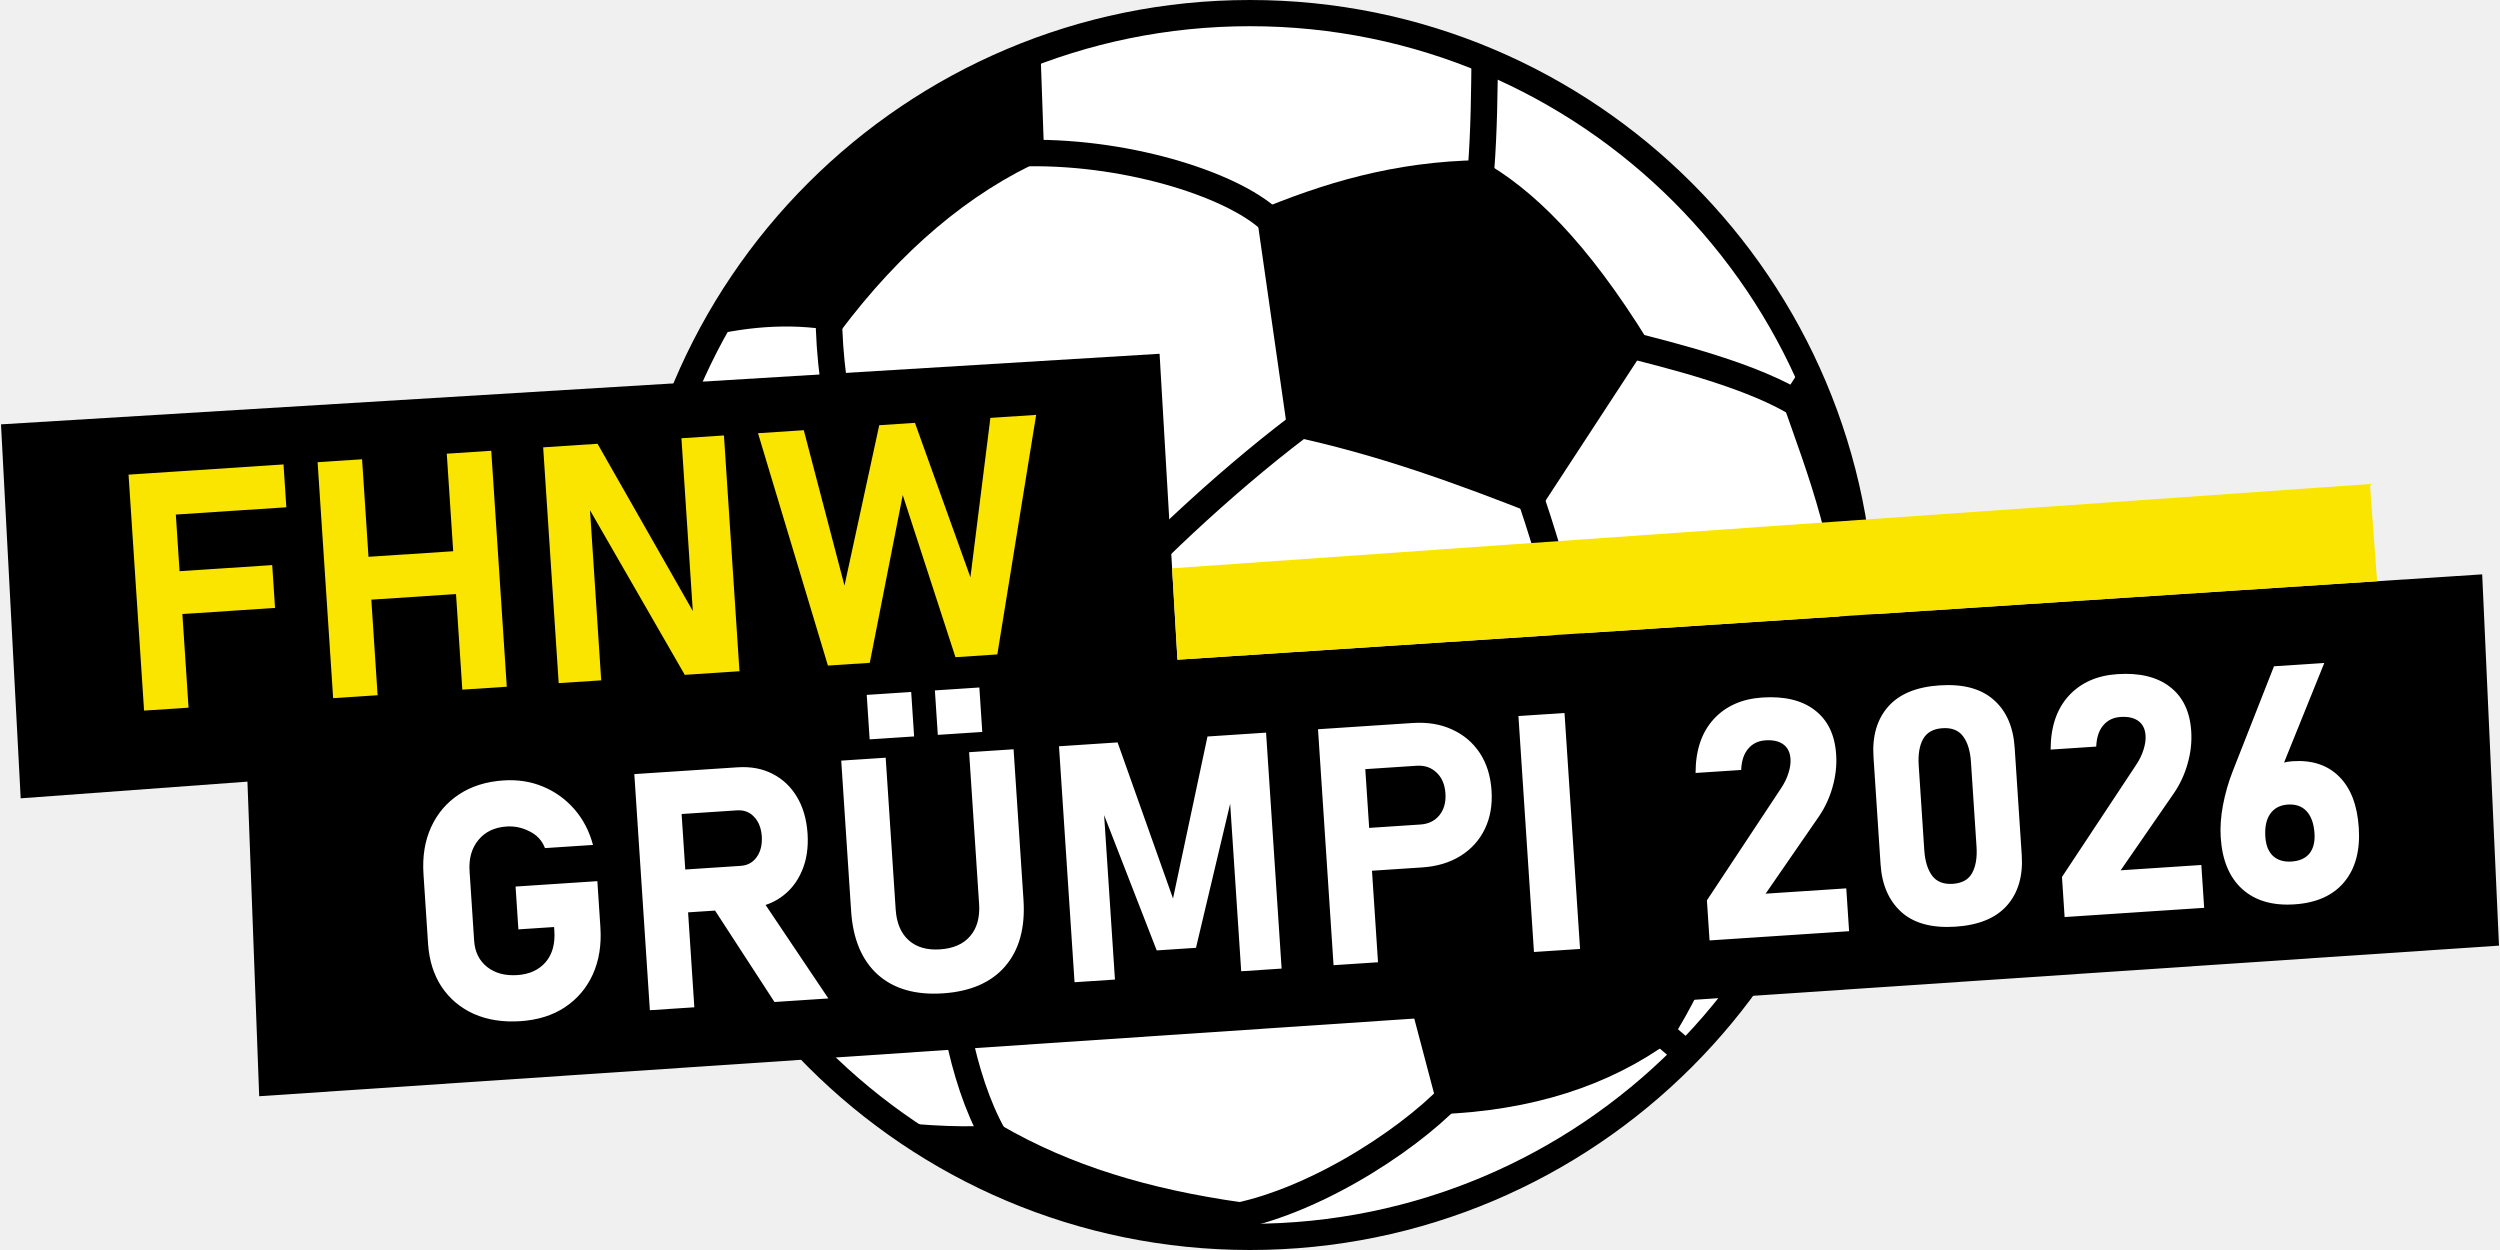
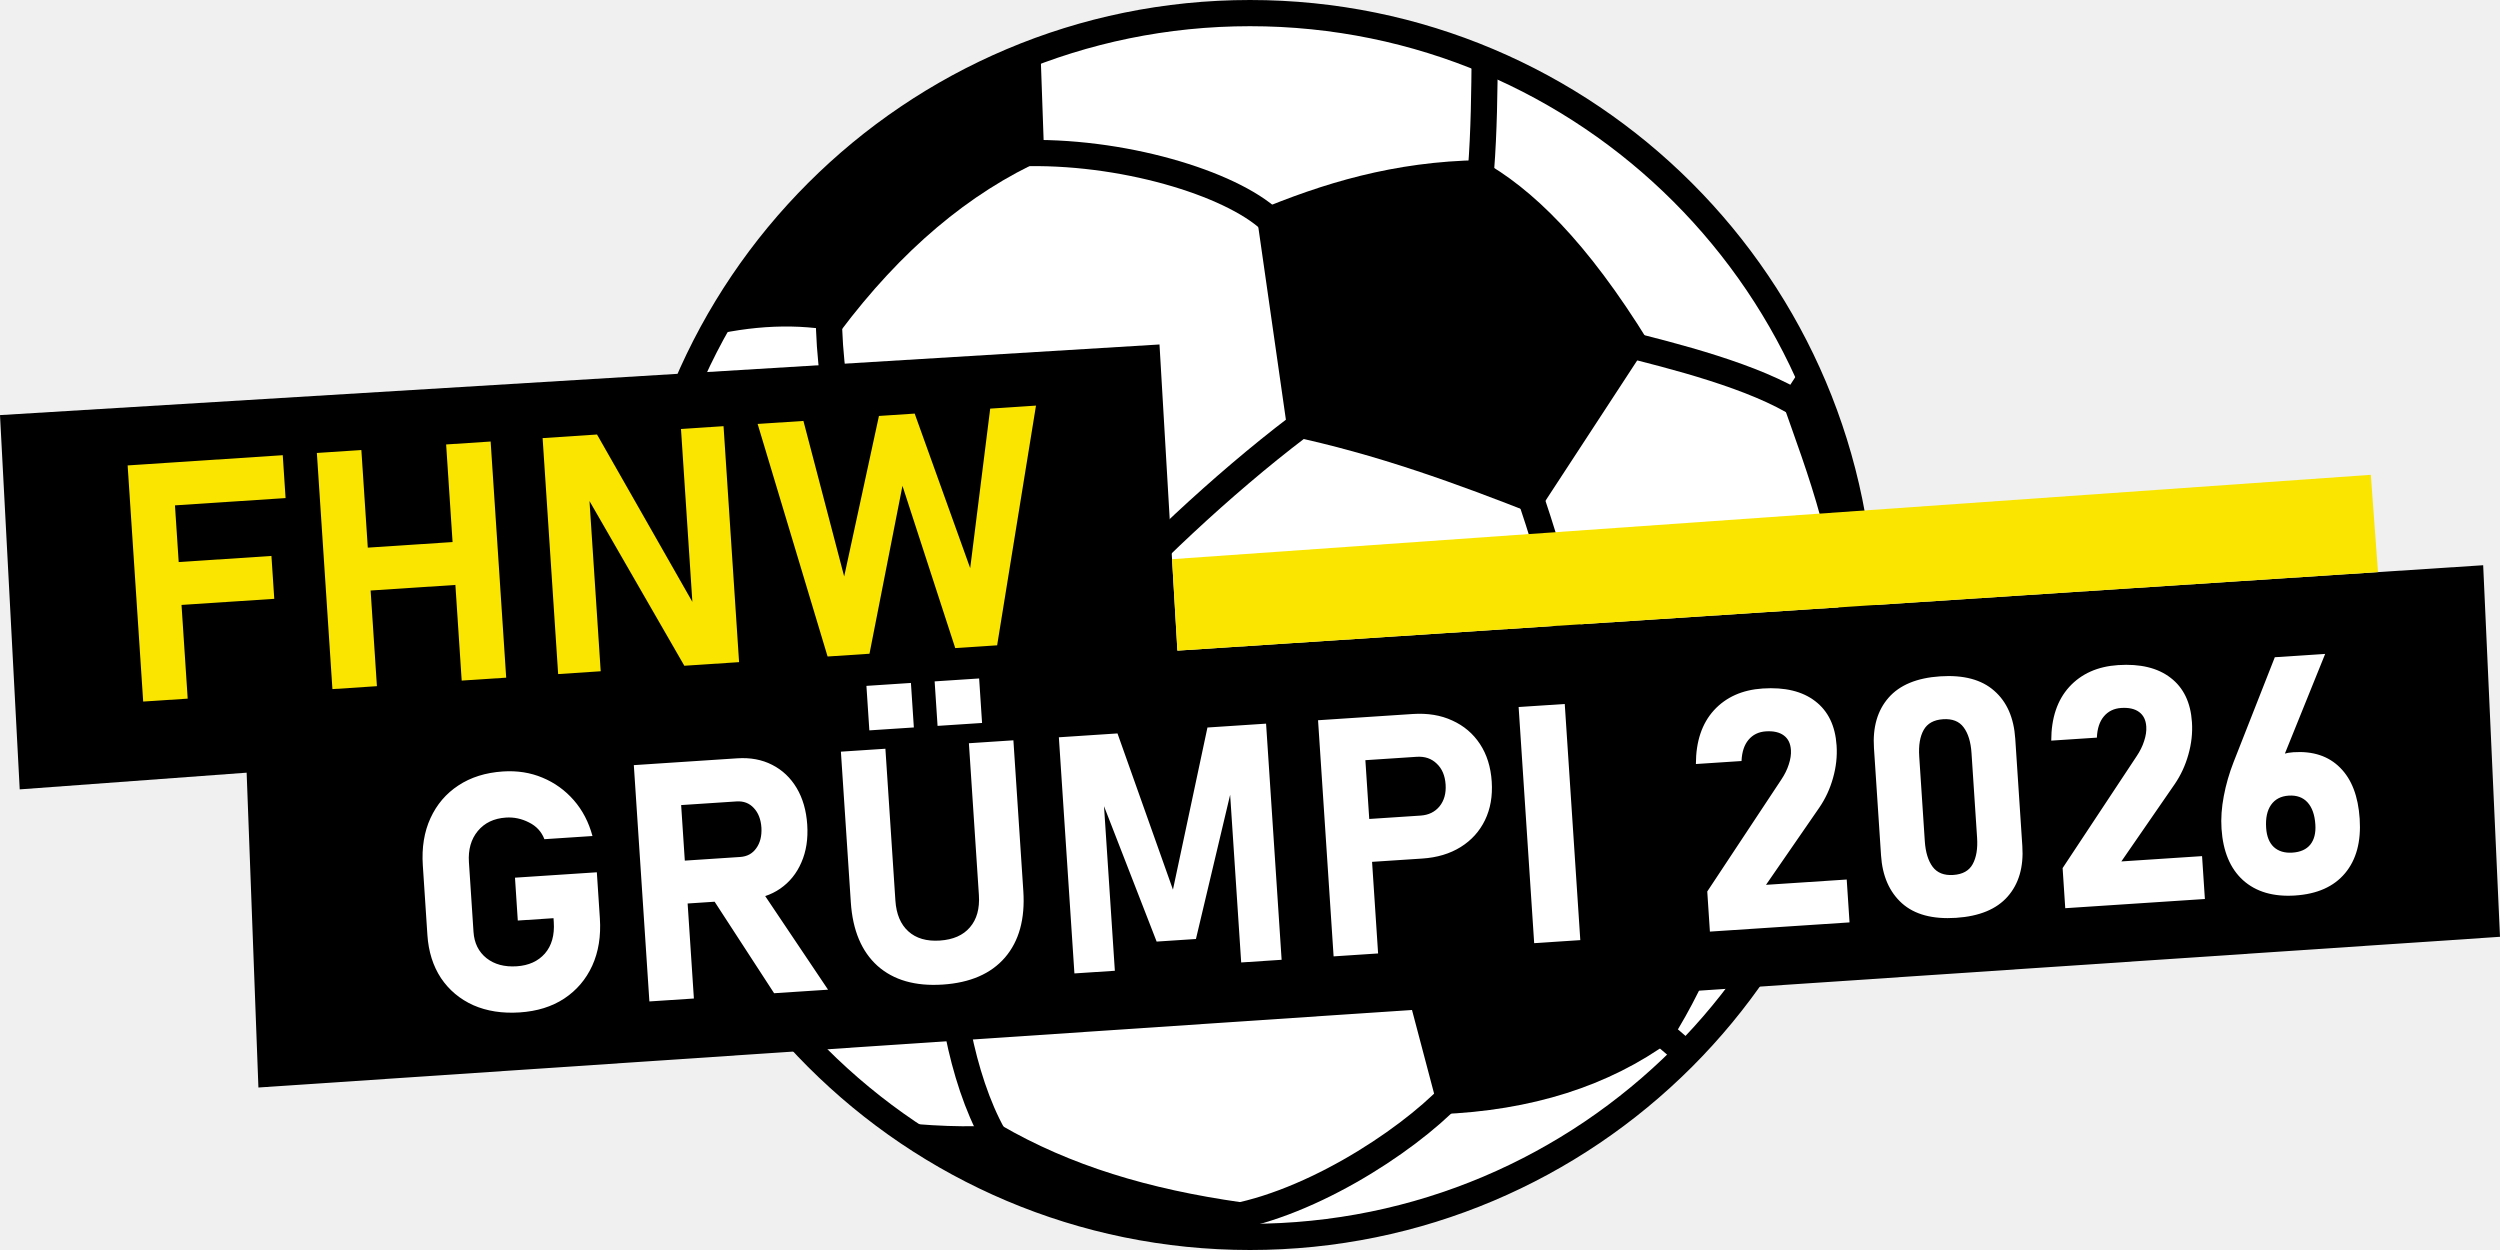
- <svg xmlns="http://www.w3.org/2000/svg" width="200" height="100" viewBox="0 0 100 100" version="1.1">
-   <g id="fussball">
-     <circle style="fill:#ffffff;stroke:#000000;stroke-width:2.096" cx="50" cy="50" r="48.952" />
-     <path style="fill:#000000;stroke:none" d="m 19.994,44.487 c 6.062,0.852 11.933,2.534 17.759,4.41 l 4.827,20.56 -16.508,7.39 c -5.07,-3.813 -10.059,-7.805 -13.26,-15.822 1.197,-6.159 3.065,-11.956 7.181,-16.537 z" />
-     <path style="fill:#000000;stroke:none" d="m 50.483,16.898 c 5.319,-2.223 11.002,-3.984 17.994,-4.088 4.08,2.253 8.466,6.498 13.443,14.58 L 72.898,41.194 C 66.576,38.702 60.152,36.343 53.054,34.849 Z" />
-     <path style="fill:#000000;stroke:none" d="m 61.587,75.603 c 5.962,-4.033 11.129,-8.701 15.502,-14.005 l 12.694,5.31 c -0.846,5.771 -2.883,11.224 -6.112,16.359 -4.977,3.625 -11.147,5.582 -18.508,5.87 z" />
-     <path style="fill:#000000;stroke:none" d="M 6.231,26.996 C 12.074,15.981 21.069,8.146 33.218,3.489 l 0.325,9.237 c -6.012,2.697 -11.462,7.304 -16.35,13.822 -3.373,-0.693 -7.027,-0.544 -10.962,0.448 z" />
-     <path style="fill:#000000;stroke:none" d="m 92.496,31.9 2.108,-3.238 c 3.729,7.928 5.303,16.18 4.723,24.757 l -1.9,-0.407 c -0.338,-9.034 -2.755,-14.889 -4.93,-21.112 z" />
-     <path style="fill:#000000;stroke:none" d="m 30.024,89.985 c 5.632,3.278 11.9,5.145 19.281,6.198 l 0.695,3.263 c -11.467,-0.333 -21.61,-3.816 -29.546,-9.798 3.954,0.457 7.144,0.57 9.57,0.337 z" />
-     <path style="fill:none;stroke:#000000;stroke-width:2.117" d="m 31.478,12.263 c 8.228,-0.299 16.962,2.397 20.143,5.352" />
-     <path style="fill:none;stroke:#000000;stroke-width:2.117" d="m 16.309,25.127 c -0.02,6.536 2.135,15.033 4.022,20.456" />
-     <path style="fill:none;stroke:#000000;stroke-width:2.117" d="M 37.079,49.698 C 41.226,44.936 47.759,38.778 53.812,34.175" />
-     <path style="fill:none;stroke:#000000;stroke-width:2.117" d="M 13.409,61.025 C 8.608,61.663 4.323,61.587 1.747,60.795" />
-     <path style="fill:none;stroke:#000000;stroke-width:2.117" d="m 25.946,75.583 c -0.113,4.538 1.278,11.859 4.025,16.079" />
-     <path style="fill:none;stroke:#000000;stroke-width:2.117" d="m 41.686,69.1 c 5.303,3.082 13.366,5.845 20.735,6.861" />
-     <path style="fill:none;stroke:#000000;stroke-width:2.117" d="M 47.398,97.553 C 54.273,96.714 62.419,91.446 66.116,87.588" />
-     <path style="fill:none;stroke:#000000;stroke-width:2.117" d="m 83.134,82.79 2.153,1.847" />
-     <path style="fill:none;stroke:#000000;stroke-width:2.117" d="m 87.842,68.295 c 4.613,-4.208 8.92,-10.33 10.683,-16.438" />
-     <path style="fill:none;stroke:#000000;stroke-width:2.117" d="m 72.586,40.226 c 2.52,7.509 4.213,15.018 4.827,22.527" />
-     <path style="fill:none;stroke:#000000;stroke-width:2.117" d="m 79.577,27.401 c 4.261,1.058 10.853,2.708 14.555,5.109" />
-     <path style="fill:none;stroke:#000000;stroke-width:2.117" d="m 68.477,13.653 c 0.249,-3.205 0.274,-6.298 0.303,-9.394" />
+ <svg xmlns="http://www.w3.org/2000/svg" width="200" height="100" viewBox="0 0 200 100" version="1.1">
+   <g>
+     <circle style="fill:#ffffff;stroke:#000000;stroke-width:2.096" cx="100" cy="50" r="48.952" />
+     <path style="fill:#000000;stroke:none" d="m 69.994,44.487 c 6.062,0.852 11.933,2.534 17.759,4.41 l 4.827,20.56 -16.508,7.39 c -5.07,-3.813 -10.059,-7.805 -13.26,-15.822 1.197,-6.159 3.065,-11.956 7.181,-16.537 z" />
+     <path style="fill:#000000;stroke:none" d="m 100.483,16.898 c 5.319,-2.223 11.002,-3.984 17.994,-4.088 4.08,2.253 8.466,6.498 13.443,14.58 l -9.022,13.803 c -6.322,-2.491 -12.746,-4.851 -19.844,-6.344 z" />
+     <path style="fill:#000000;stroke:none" d="m 111.587,75.603 c 5.962,-4.033 11.129,-8.701 15.502,-14.005 l 12.694,5.31 c -0.846,5.771 -2.883,11.224 -6.112,16.359 -4.977,3.625 -11.147,5.582 -18.508,5.87 z" />
+     <path style="fill:#000000;stroke:none" d="M 56.231,26.996 C 62.074,15.981 71.069,8.146 83.218,3.489 l 0.325,9.237 c -6.012,2.697 -11.462,7.304 -16.35,13.822 -3.373,-0.693 -7.027,-0.544 -10.962,0.448 z" />
+     <path style="fill:#000000;stroke:none" d="m 142.496,31.9 2.108,-3.238 c 3.729,7.928 5.303,16.18 4.723,24.757 l -1.901,-0.407 c -0.338,-9.034 -2.755,-14.889 -4.93,-21.112 z" />
+     <path style="fill:#000000;stroke:none" d="m 80.024,89.985 c 5.632,3.278 11.9,5.145 19.281,6.198 l 0.695,3.263 C 88.533,99.112 78.39,95.63 70.454,89.647 c 3.954,0.457 7.144,0.57 9.57,0.337 z" />
+     <path style="fill:none;stroke:#000000;stroke-width:2.096" d="m 81.478,12.263 c 8.228,-0.299 16.962,2.397 20.143,5.352" />
+     <path style="fill:none;stroke:#000000;stroke-width:2.096" d="m 66.309,25.127 c -0.02,6.536 2.135,15.033 4.022,20.456" />
+     <path style="fill:none;stroke:#000000;stroke-width:2.096" d="M 87.079,49.698 C 91.226,44.936 97.759,38.778 103.812,34.175" />
+     <path style="fill:none;stroke:#000000;stroke-width:2.096" d="m 63.409,61.025 c -4.801,0.639 -9.085,0.562 -11.662,-0.229" />
+     <path style="fill:none;stroke:#000000;stroke-width:2.096" d="m 75.946,75.583 c -0.113,4.538 1.278,11.859 4.025,16.079" />
+     <path style="fill:none;stroke:#000000;stroke-width:2.096" d="m 91.686,69.1 c 5.303,3.082 13.366,5.845 20.735,6.861" />
+     <path style="fill:none;stroke:#000000;stroke-width:2.096" d="m 97.398,97.553 c 6.875,-0.839 15.021,-6.107 18.718,-9.966" />
+     <path style="fill:none;stroke:#000000;stroke-width:2.096" d="m 133.134,82.79 2.153,1.847" />
+     <path style="fill:none;stroke:#000000;stroke-width:2.096" d="m 137.842,68.295 c 4.613,-4.208 8.92,-10.33 10.683,-16.438" />
+     <path style="fill:none;stroke:#000000;stroke-width:2.096" d="m 122.586,40.226 c 2.52,7.509 4.213,15.018 4.827,22.527" />
+     <path style="fill:none;stroke:#000000;stroke-width:2.096" d="m 129.577,27.401 c 4.261,1.058 10.853,2.708 14.555,5.109" />
+     <path style="fill:none;stroke:#000000;stroke-width:2.096" d="m 118.477,13.653 c 0.249,-3.205 0.274,-6.298 0.303,-9.394" />
+     <path style="fill:#000000;stroke:none" d="M 200,74.943 20.673,87.001 19.731,61.814 1.577,63.15 0,33.208 92.76,27.558 94.192,52.05 198.654,45.218" />
+     <path style="fill:#f9e500;stroke:none" d="m 93.764,44.734 95.901,-6.749 0.575,7.783 -96.048,6.282 z" />
+     <path style="fill:#f9e500;stroke:none" d="m 11.455,56.125 -1.244,-18.891 3.56,-0.234 1.244,18.891 z m 0.806,-7.582 -0.226,-3.43 9.68,-0.637 0.226,3.43 z m -0.524,-7.965 -0.226,-3.43 11.109,-0.732 0.226,3.43 z m 25.198,13.869 -1.244,-18.891 3.56,-0.234 1.244,18.891 z m -10.342,0.681 -1.244,-18.891 3.56,-0.234 1.244,18.891 z m 1.146,-7.761 -0.226,-3.43 11.005,-0.725 0.226,3.43 z m 16.913,6.559 -1.243,-18.878 4.353,-0.287 7.982,14.011 -0.29,0.358 -0.975,-14.812 3.404,-0.224 1.243,18.878 -4.379,0.288 -7.942,-13.792 0.29,-0.358 0.961,14.591 z M 67.534,46.116 70.316,33.276 73.174,33.087 77.616,45.452 79.216,32.69 82.879,32.448 79.771,51.626 76.419,51.847 72.197,38.867 69.559,52.299 66.207,52.52 60.61,33.915 64.274,33.674 Z" />
+     <path style="fill:#ffffff;stroke:none" d="m 41.199,70.214 6.548,-0.431 0.243,3.69 q 0.14,2.131 -0.612,3.785 -0.753,1.642 -2.241,2.627 -1.476,0.971 -3.555,1.108 -2.092,0.138 -3.718,-0.577 -1.614,-0.729 -2.583,-2.166 -0.957,-1.451 -1.089,-3.452 l -0.367,-5.574 q -0.14,-2.131 0.613,-3.772 0.753,-1.642 2.229,-2.613 1.488,-0.985 3.567,-1.122 1.715,-0.113 3.164,0.496 1.462,0.608 2.507,1.805 1.044,1.197 1.493,2.864 v 0 l -3.846,0.253 v 0 q -0.347,-0.904 -1.237,-1.341 -0.878,-0.451 -1.839,-0.388 -1.442,0.095 -2.252,1.075 -0.81,0.98 -0.71,2.5 l 0.367,5.574 q 0.088,1.338 1.039,2.098 0.95,0.747 2.418,0.65 1.442,-0.095 2.255,-1.023 0.812,-0.941 0.709,-2.513 l -0.021,-0.312 -2.858,0.188 z m 11.668,2.207 -0.226,-3.43 6.574,-0.433 q 0.832,-0.055 1.285,-0.698 0.467,-0.644 0.414,-1.645 v 0 Q 60.848,65.214 60.301,64.637 59.767,64.059 58.923,64.114 l -6.574,0.433 -0.226,-3.43 6.86,-0.452 q 1.572,-0.104 2.788,0.521 1.229,0.624 1.962,1.854 0.733,1.231 0.846,2.933 v 0 q 0.112,1.702 -0.467,3.019 -0.566,1.316 -1.689,2.095 -1.123,0.779 -2.695,0.882 z m -0.916,7.694 -1.245,-18.904 3.56,-0.234 1.245,18.904 z m 9.978,-0.657 -5.125,-7.883 3.768,-0.848 5.672,8.448 z m 13.486,-0.692 q -3.287,0.216 -5.214,-1.497 -1.914,-1.727 -2.135,-5.079 l -0.794,-12.057 3.56,-0.234 0.8,12.148 q 0.107,1.624 1.037,2.463 0.93,0.839 2.515,0.735 1.598,-0.105 2.41,-1.059 0.824,-0.955 0.718,-2.579 l -0.8,-12.148 3.56,-0.234 0.794,12.057 q 0.221,3.352 -1.464,5.316 -1.685,1.951 -4.985,2.168 z m -0.41,-20.695 -0.234,-3.56 3.56,-0.234 0.234,3.56 z m -5.457,0.359 -0.234,-3.56 3.56,-0.234 0.234,3.56 z m 24.288,12.741 2.76,-12.97 4.69,-0.309 1.244,18.891 -3.235,0.213 -0.966,-14.669 0.185,0.823 -2.839,11.97 -3.144,0.207 -4.367,-11.235 0.058,-1.1 0.966,14.669 -3.235,0.213 -1.244,-18.891 4.69,-0.309 z m 13.994,-2.096 -0.226,-3.43 6.042,-0.398 q 0.961,-0.063 1.517,-0.739 0.555,-0.689 0.486,-1.741 v 0 q -0.071,-1.078 -0.711,-1.676 -0.627,-0.611 -1.602,-0.547 l -6.042,0.398 -0.226,-3.43 5.951,-0.392 q 1.793,-0.118 3.166,0.522 1.385,0.626 2.211,1.877 0.826,1.25 0.942,3.005 v 0 q 0.115,1.741 -0.54,3.089 -0.655,1.348 -1.946,2.151 -1.291,0.803 -3.071,0.92 z m -1.142,7.435 -1.244,-18.891 3.56,-0.234 1.244,18.891 z m 18.492,-20.191 1.244,18.891 -3.69,0.243 -1.244,-18.891 z m 11.612,18.209 -0.211,-3.209 5.922,-8.95 q 0.404,-0.601 0.599,-1.214 0.207,-0.627 0.172,-1.147 l -0.002,-0.026 q -0.051,-0.767 -0.572,-1.15 -0.521,-0.383 -1.431,-0.323 -0.871,0.057 -1.391,0.679 -0.508,0.608 -0.555,1.681 l 8.4e-4,0.013 -3.651,0.24 -8.4e-4,-0.013 q 0.005,-2.701 1.44,-4.284 1.449,-1.583 3.904,-1.745 2.663,-0.175 4.203,1.015 1.553,1.19 1.708,3.541 l 8.5e-4,0.013 q 0.085,1.286 -0.286,2.59 -0.359,1.289 -1.097,2.369 l -4.265,6.179 6.457,-0.425 0.226,3.43 z m 19.697,-1.101 q -2.819,0.186 -4.331,-1.163 -1.512,-1.362 -1.675,-3.831 l -0.566,-8.588 q -0.165,-2.508 1.17,-4.031 1.335,-1.523 4.129,-1.707 2.806,-0.185 4.317,1.151 1.522,1.322 1.688,3.843 l 0.566,8.588 q 0.165,2.508 -1.17,4.031 -1.335,1.523 -4.129,1.707 z m -0.226,-3.43 q 1.117,-0.074 1.548,-0.859 0.443,-0.799 0.356,-2.124 l -0.446,-6.769 q -0.088,-1.338 -0.631,-2.059 -0.53,-0.722 -1.648,-0.648 -1.104,0.073 -1.548,0.859 -0.444,0.786 -0.356,2.124 l 0.446,6.769 q 0.087,1.325 0.631,2.059 0.543,0.721 1.648,0.648 z m 8.957,2.659 -0.211,-3.209 5.922,-8.95 q 0.404,-0.601 0.599,-1.214 0.207,-0.627 0.172,-1.147 l -0.002,-0.026 q -0.051,-0.767 -0.572,-1.15 -0.521,-0.383 -1.431,-0.323 -0.871,0.057 -1.391,0.679 -0.508,0.608 -0.555,1.681 l 8.4e-4,0.013 -3.651,0.24 -8.5e-4,-0.013 q 0.005,-2.701 1.44,-4.284 1.449,-1.583 3.904,-1.745 2.663,-0.175 4.203,1.015 1.553,1.19 1.708,3.541 l 8.4e-4,0.013 q 0.085,1.286 -0.286,2.59 -0.359,1.289 -1.097,2.369 l -4.265,6.179 6.457,-0.425 0.226,3.43 z M 183.619,71.64 q -2.625,0.173 -4.178,-1.225 -1.541,-1.399 -1.719,-4.115 l -8.5e-4,-0.013 q -0.08,-1.221 0.181,-2.596 0.261,-1.387 0.786,-2.727 l 3.297,-8.386 4.028,-0.265 -3.927,9.719 -0.927,-0.409 q 0.591,-1.331 2.319,-1.445 2.352,-0.155 3.736,1.242 1.383,1.383 1.56,4.073 l 8.5e-4,0.013 q 0.181,2.741 -1.175,4.357 -1.343,1.602 -3.98,1.776 z m -0.226,-3.43 q 0.961,-0.063 1.432,-0.642 0.47,-0.592 0.403,-1.605 l -8.4e-4,-0.013 q -0.076,-1.156 -0.625,-1.76 -0.549,-0.603 -1.51,-0.54 -0.935,0.062 -1.412,0.745 -0.465,0.67 -0.389,1.826 l 8.5e-4,0.013 q 0.067,1.013 0.609,1.526 0.556,0.511 1.491,0.45 z" />
  </g>
-   <path style="fill:#000000;stroke:none" d="M 149.92,75.65 -29.264,87.698 -30.205,62.531 -48.345,63.866 -49.92,33.948 42.766,28.302 44.197,52.775 148.575,45.948" />
-   <path style="fill:#f9e500;stroke:none" d="m 43.769,45.464 95.824,-6.743 0.574,7.777 -95.971,6.277 z" />
-   <path style="fill:#f9e500;stroke:none" d="m -38.474,56.847 -1.243,-18.876 3.557,-0.234 1.243,18.876 z m 0.805,-7.576 -0.226,-3.427 9.672,-0.637 0.226,3.427 z m -0.524,-7.958 -0.226,-3.427 11.1,-0.731 0.226,3.427 z m 25.178,13.858 -1.243,-18.876 3.557,-0.234 1.243,18.876 z m -10.334,0.681 -1.243,-18.876 3.557,-0.234 1.243,18.876 z m 1.145,-7.755 -0.226,-3.427 10.996,-0.724 0.226,3.427 z m 16.899,6.554 -1.242,-18.863 4.349,-0.286 7.976,14 -0.289,0.358 -0.975,-14.8 3.401,-0.224 1.242,18.863 -4.375,0.288 -7.935,-13.781 0.289,-0.358 0.96,14.579 z m 22.864,-7.803 2.78,-12.831 2.856,-0.188 4.438,12.355 1.598,-12.753 3.661,-0.241 -3.106,19.163 -3.349,0.221 -4.218,-12.969 -2.637,13.421 -3.349,0.221 -5.592,-18.59 3.661,-0.241 z" />
-   <path style="fill:#ffffff;stroke:none" d="m -8.754,70.924 6.543,-0.431 0.243,3.687 q 0.14,2.129 -0.611,3.782 -0.753,1.64 -2.239,2.625 -1.475,0.971 -3.552,1.107 -2.09,0.138 -3.715,-0.577 -1.613,-0.728 -2.581,-2.164 -0.956,-1.45 -1.088,-3.449 l -0.367,-5.569 q -0.14,-2.129 0.612,-3.769 0.753,-1.64 2.227,-2.611 1.487,-0.985 3.564,-1.121 1.714,-0.113 3.162,0.496 1.461,0.608 2.505,1.804 1.044,1.196 1.492,2.861 v 0 l -3.843,0.253 v 0 q -0.346,-0.903 -1.236,-1.34 -0.877,-0.451 -1.838,-0.387 -1.441,0.095 -2.25,1.074 -0.809,0.979 -0.709,2.498 l 0.367,5.569 q 0.088,1.337 1.038,2.096 0.949,0.746 2.416,0.649 1.441,-0.095 2.254,-1.022 0.812,-0.94 0.708,-2.511 l -0.021,-0.312 -2.856,0.188 z M 2.904,73.129 2.679,69.702 9.248,69.269 q 0.831,-0.055 1.284,-0.697 0.466,-0.644 0.413,-1.644 v 0 Q 10.879,65.928 10.333,65.352 9.799,64.774 8.955,64.829 l -6.569,0.433 -0.226,-3.427 6.855,-0.451 q 1.571,-0.103 2.785,0.521 1.228,0.623 1.96,1.853 0.733,1.23 0.845,2.93 v 0 q 0.112,1.701 -0.466,3.017 -0.565,1.315 -1.688,2.093 -1.122,0.778 -2.693,0.881 z M 1.989,80.817 0.746,61.928 4.303,61.694 5.547,80.583 Z m 9.97,-0.657 -5.121,-7.877 3.764,-0.848 5.667,8.441 z m 13.476,-0.692 q -3.285,0.216 -5.21,-1.495 -1.913,-1.726 -2.134,-5.075 l -0.793,-12.048 3.557,-0.234 0.799,12.138 q 0.107,1.623 1.036,2.461 0.929,0.839 2.513,0.734 1.597,-0.105 2.408,-1.058 0.824,-0.954 0.717,-2.577 l -0.799,-12.138 3.557,-0.234 0.793,12.048 q 0.221,3.349 -1.463,5.312 -1.684,1.949 -4.982,2.166 z m -0.41,-20.678 -0.234,-3.557 3.557,-0.234 0.234,3.557 z m -5.453,0.359 -0.234,-3.557 3.557,-0.234 0.234,3.557 z m 24.269,12.731 2.758,-12.96 4.687,-0.309 1.243,18.876 -3.233,0.213 -0.965,-14.657 0.185,0.822 -2.837,11.961 -3.142,0.207 -4.364,-11.226 0.058,-1.099 0.965,14.657 -3.233,0.213 -1.243,-18.876 4.687,-0.309 z m 13.983,-2.094 -0.226,-3.427 6.037,-0.398 q 0.961,-0.063 1.516,-0.739 0.554,-0.688 0.485,-1.74 v 0 q -0.071,-1.078 -0.71,-1.674 -0.627,-0.611 -1.601,-0.547 l -6.037,0.398 -0.226,-3.427 5.946,-0.392 q 1.792,-0.118 3.164,0.522 1.384,0.626 2.21,1.875 0.825,1.249 0.941,3.002 v 0 q 0.115,1.74 -0.54,3.087 -0.655,1.347 -1.945,2.149 -1.29,0.802 -3.069,0.919 z M 56.684,77.215 55.441,58.339 58.998,58.105 60.241,76.981 Z M 75.161,57.04 76.404,75.917 72.717,76.159 71.474,57.283 Z m 11.603,18.194 -0.211,-3.207 5.917,-8.943 q 0.404,-0.6 0.598,-1.213 0.206,-0.626 0.172,-1.146 l -0.002,-0.026 q -0.05,-0.766 -0.571,-1.149 -0.521,-0.383 -1.429,-0.323 -0.87,0.057 -1.39,0.678 -0.508,0.607 -0.554,1.679 l 8.44e-4,0.013 -3.648,0.24 -8.44e-4,-0.013 q 0.005,-2.699 1.439,-4.28 1.447,-1.582 3.901,-1.743 2.661,-0.175 4.2,1.014 1.552,1.189 1.706,3.538 l 8.44e-4,0.013 q 0.085,1.285 -0.286,2.587 -0.358,1.288 -1.096,2.367 l -4.261,6.174 6.452,-0.425 0.226,3.427 z m 19.681,-1.1 q -2.817,0.186 -4.327,-1.162 -1.511,-1.361 -1.673,-3.827 L 99.88,60.563 q -0.165,-2.506 1.169,-4.028 1.334,-1.522 4.125,-1.706 2.804,-0.185 4.313,1.15 1.521,1.321 1.687,3.84 l 0.565,8.581 q 0.165,2.506 -1.169,4.028 -1.334,1.522 -4.125,1.706 z m -0.226,-3.427 q 1.116,-0.074 1.547,-0.858 0.443,-0.798 0.356,-2.123 l -0.445,-6.764 q -0.088,-1.337 -0.631,-2.058 -0.53,-0.721 -1.646,-0.648 -1.103,0.073 -1.547,0.858 -0.444,0.785 -0.356,2.123 l 0.445,6.764 q 0.087,1.324 0.631,2.058 0.543,0.72 1.646,0.648 z m 8.95,2.657 -0.211,-3.207 5.917,-8.943 q 0.404,-0.6 0.598,-1.213 0.206,-0.626 0.172,-1.146 l -0.002,-0.026 q -0.05,-0.766 -0.571,-1.149 -0.521,-0.383 -1.429,-0.323 -0.87,0.057 -1.39,0.678 -0.508,0.607 -0.554,1.679 l 8.5e-4,0.013 -3.648,0.24 -8.5e-4,-0.013 q 0.005,-2.699 1.439,-4.28 1.447,-1.582 3.901,-1.743 2.661,-0.175 4.2,1.014 1.552,1.189 1.706,3.538 l 8.4e-4,0.013 q 0.085,1.285 -0.286,2.587 -0.358,1.288 -1.096,2.367 l -4.261,6.174 6.452,-0.425 0.226,3.427 z m 18.383,-1.015 q -2.622,0.173 -4.175,-1.225 -1.539,-1.398 -1.718,-4.111 l -8.4e-4,-0.013 q -0.08,-1.22 0.181,-2.594 0.261,-1.386 0.785,-2.725 l 3.295,-8.379 4.025,-0.265 -3.924,9.711 -0.927,-0.408 q 0.59,-1.33 2.317,-1.443 2.35,-0.155 3.733,1.241 1.382,1.382 1.559,4.07 l 8.4e-4,0.013 q 0.18,2.739 -1.174,4.354 -1.342,1.601 -3.977,1.774 z m -0.226,-3.427 q 0.961,-0.063 1.431,-0.642 0.47,-0.592 0.403,-1.604 l -8.5e-4,-0.013 q -0.076,-1.155 -0.624,-1.758 -0.548,-0.603 -1.509,-0.54 -0.935,0.062 -1.411,0.745 -0.464,0.669 -0.388,1.825 l 8.4e-4,0.013 q 0.067,1.013 0.609,1.525 0.555,0.511 1.49,0.45 z" />
</svg>
